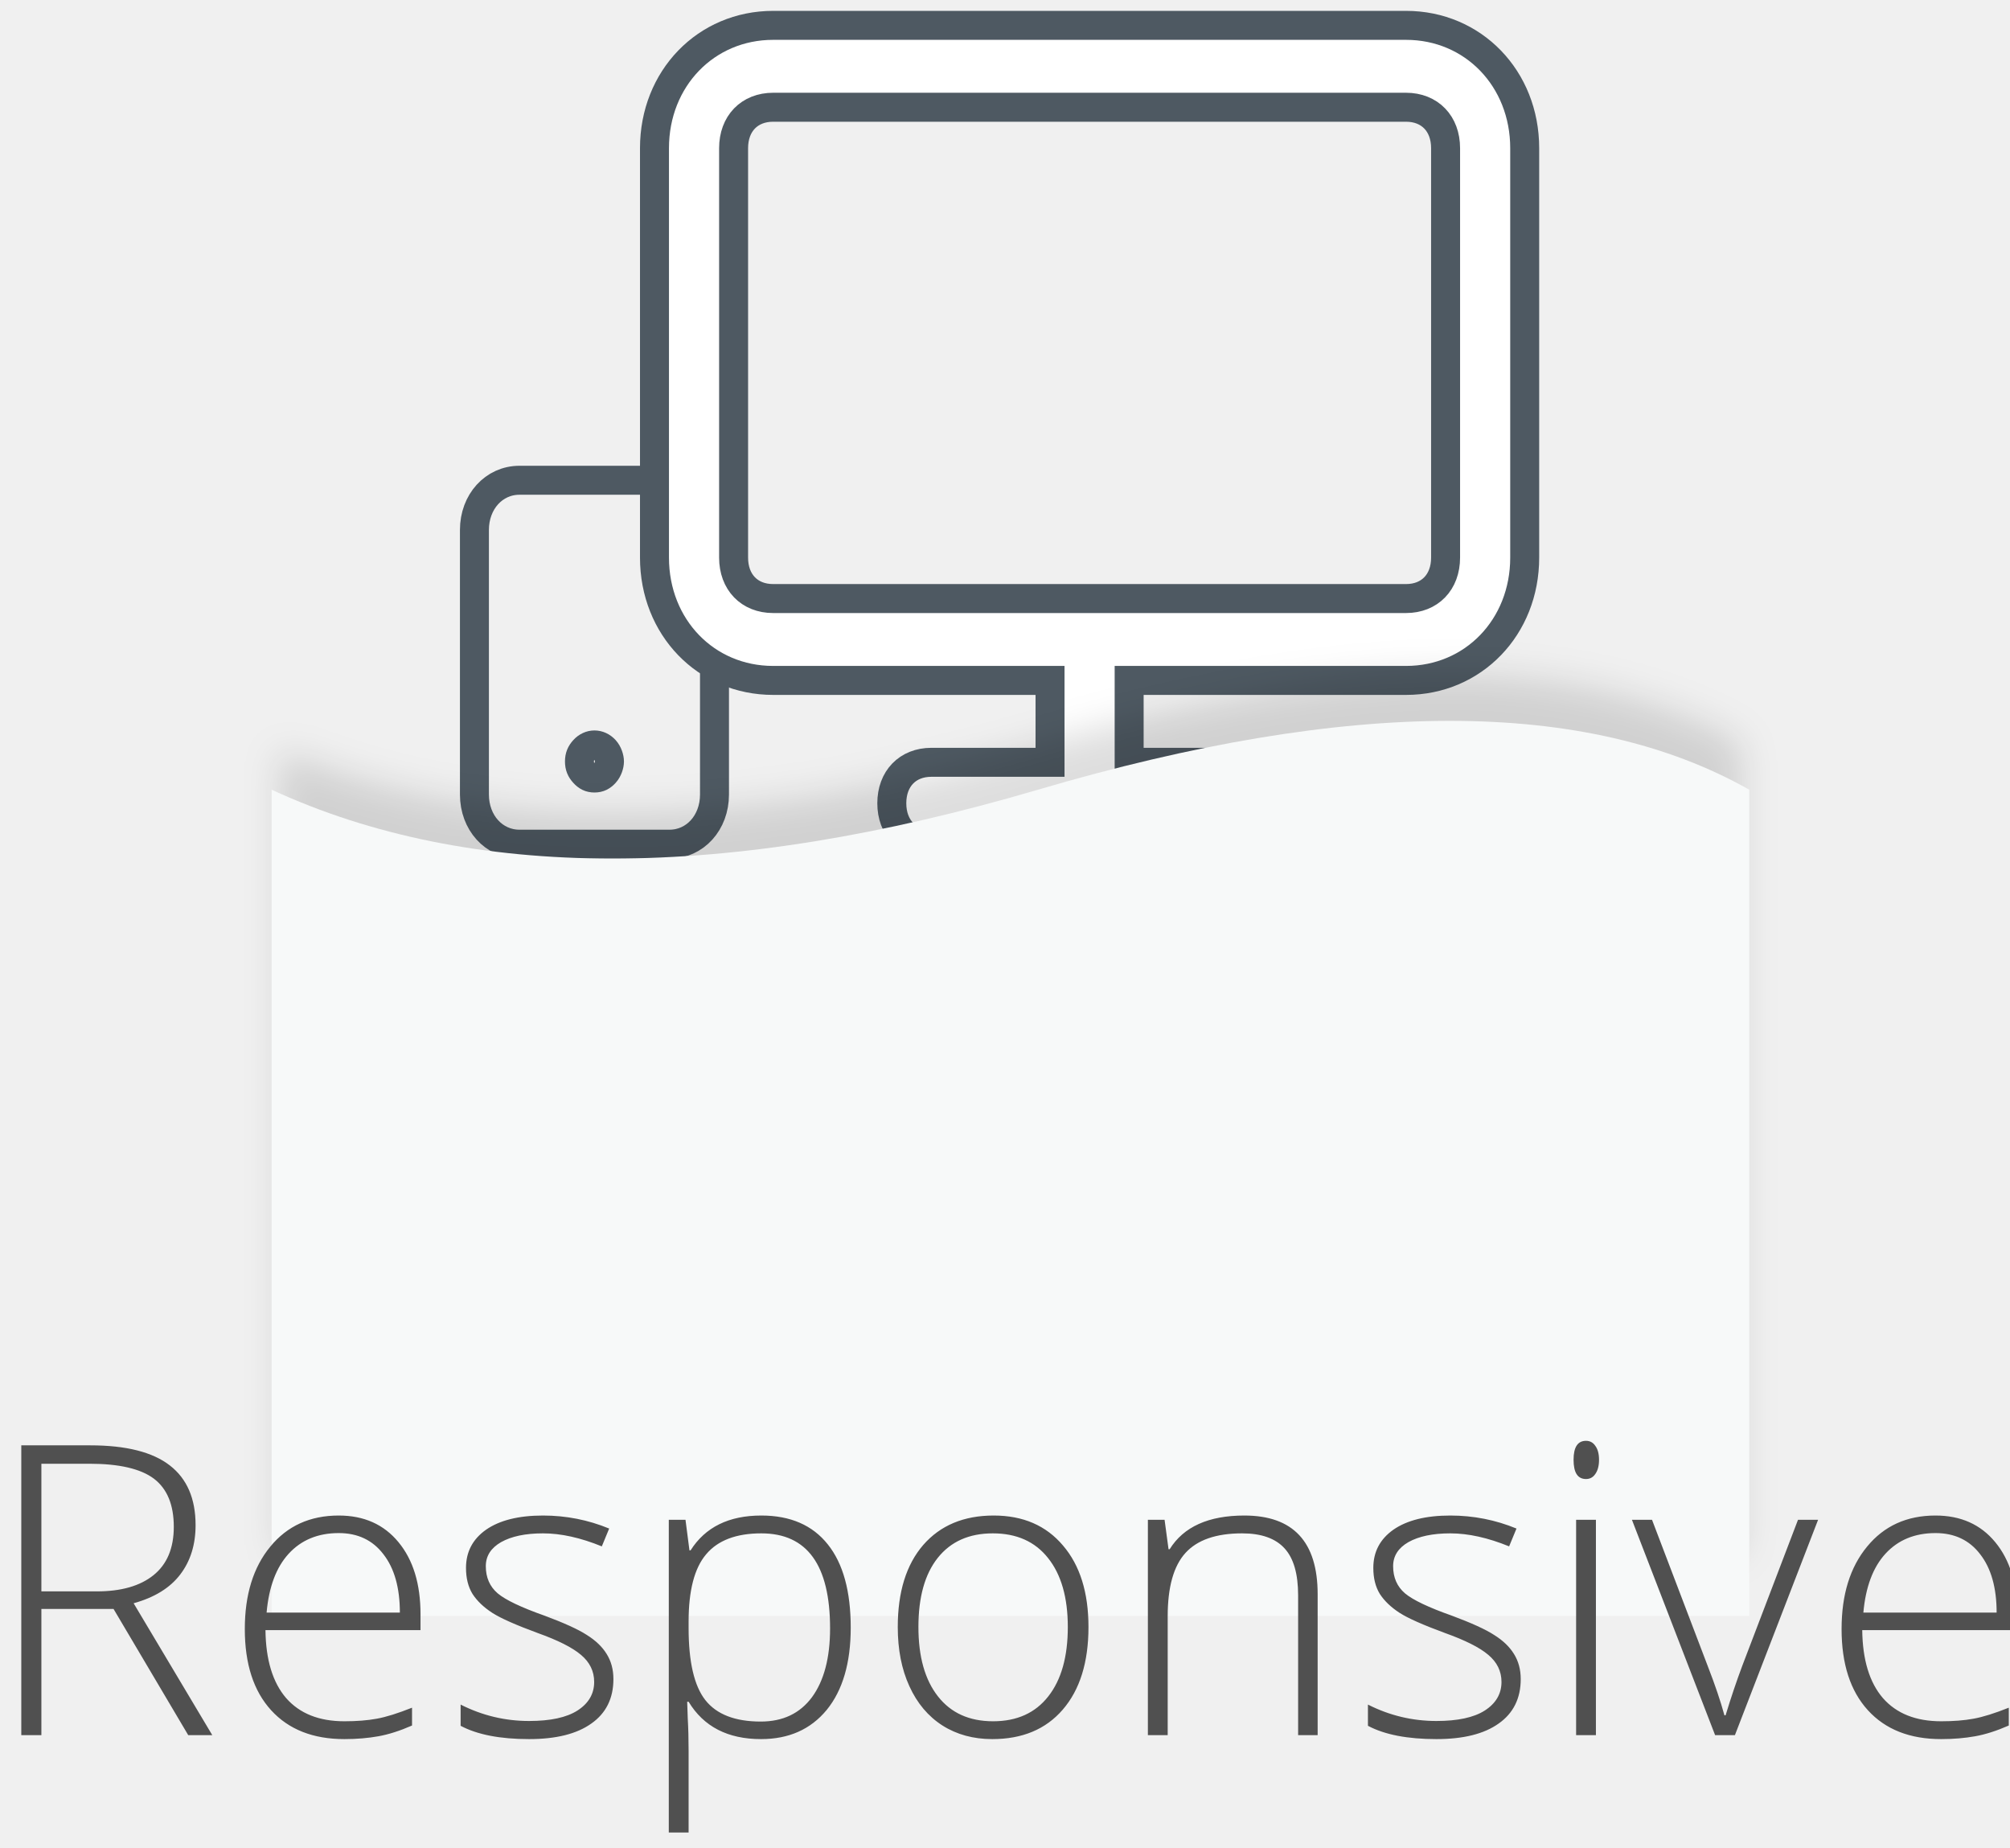
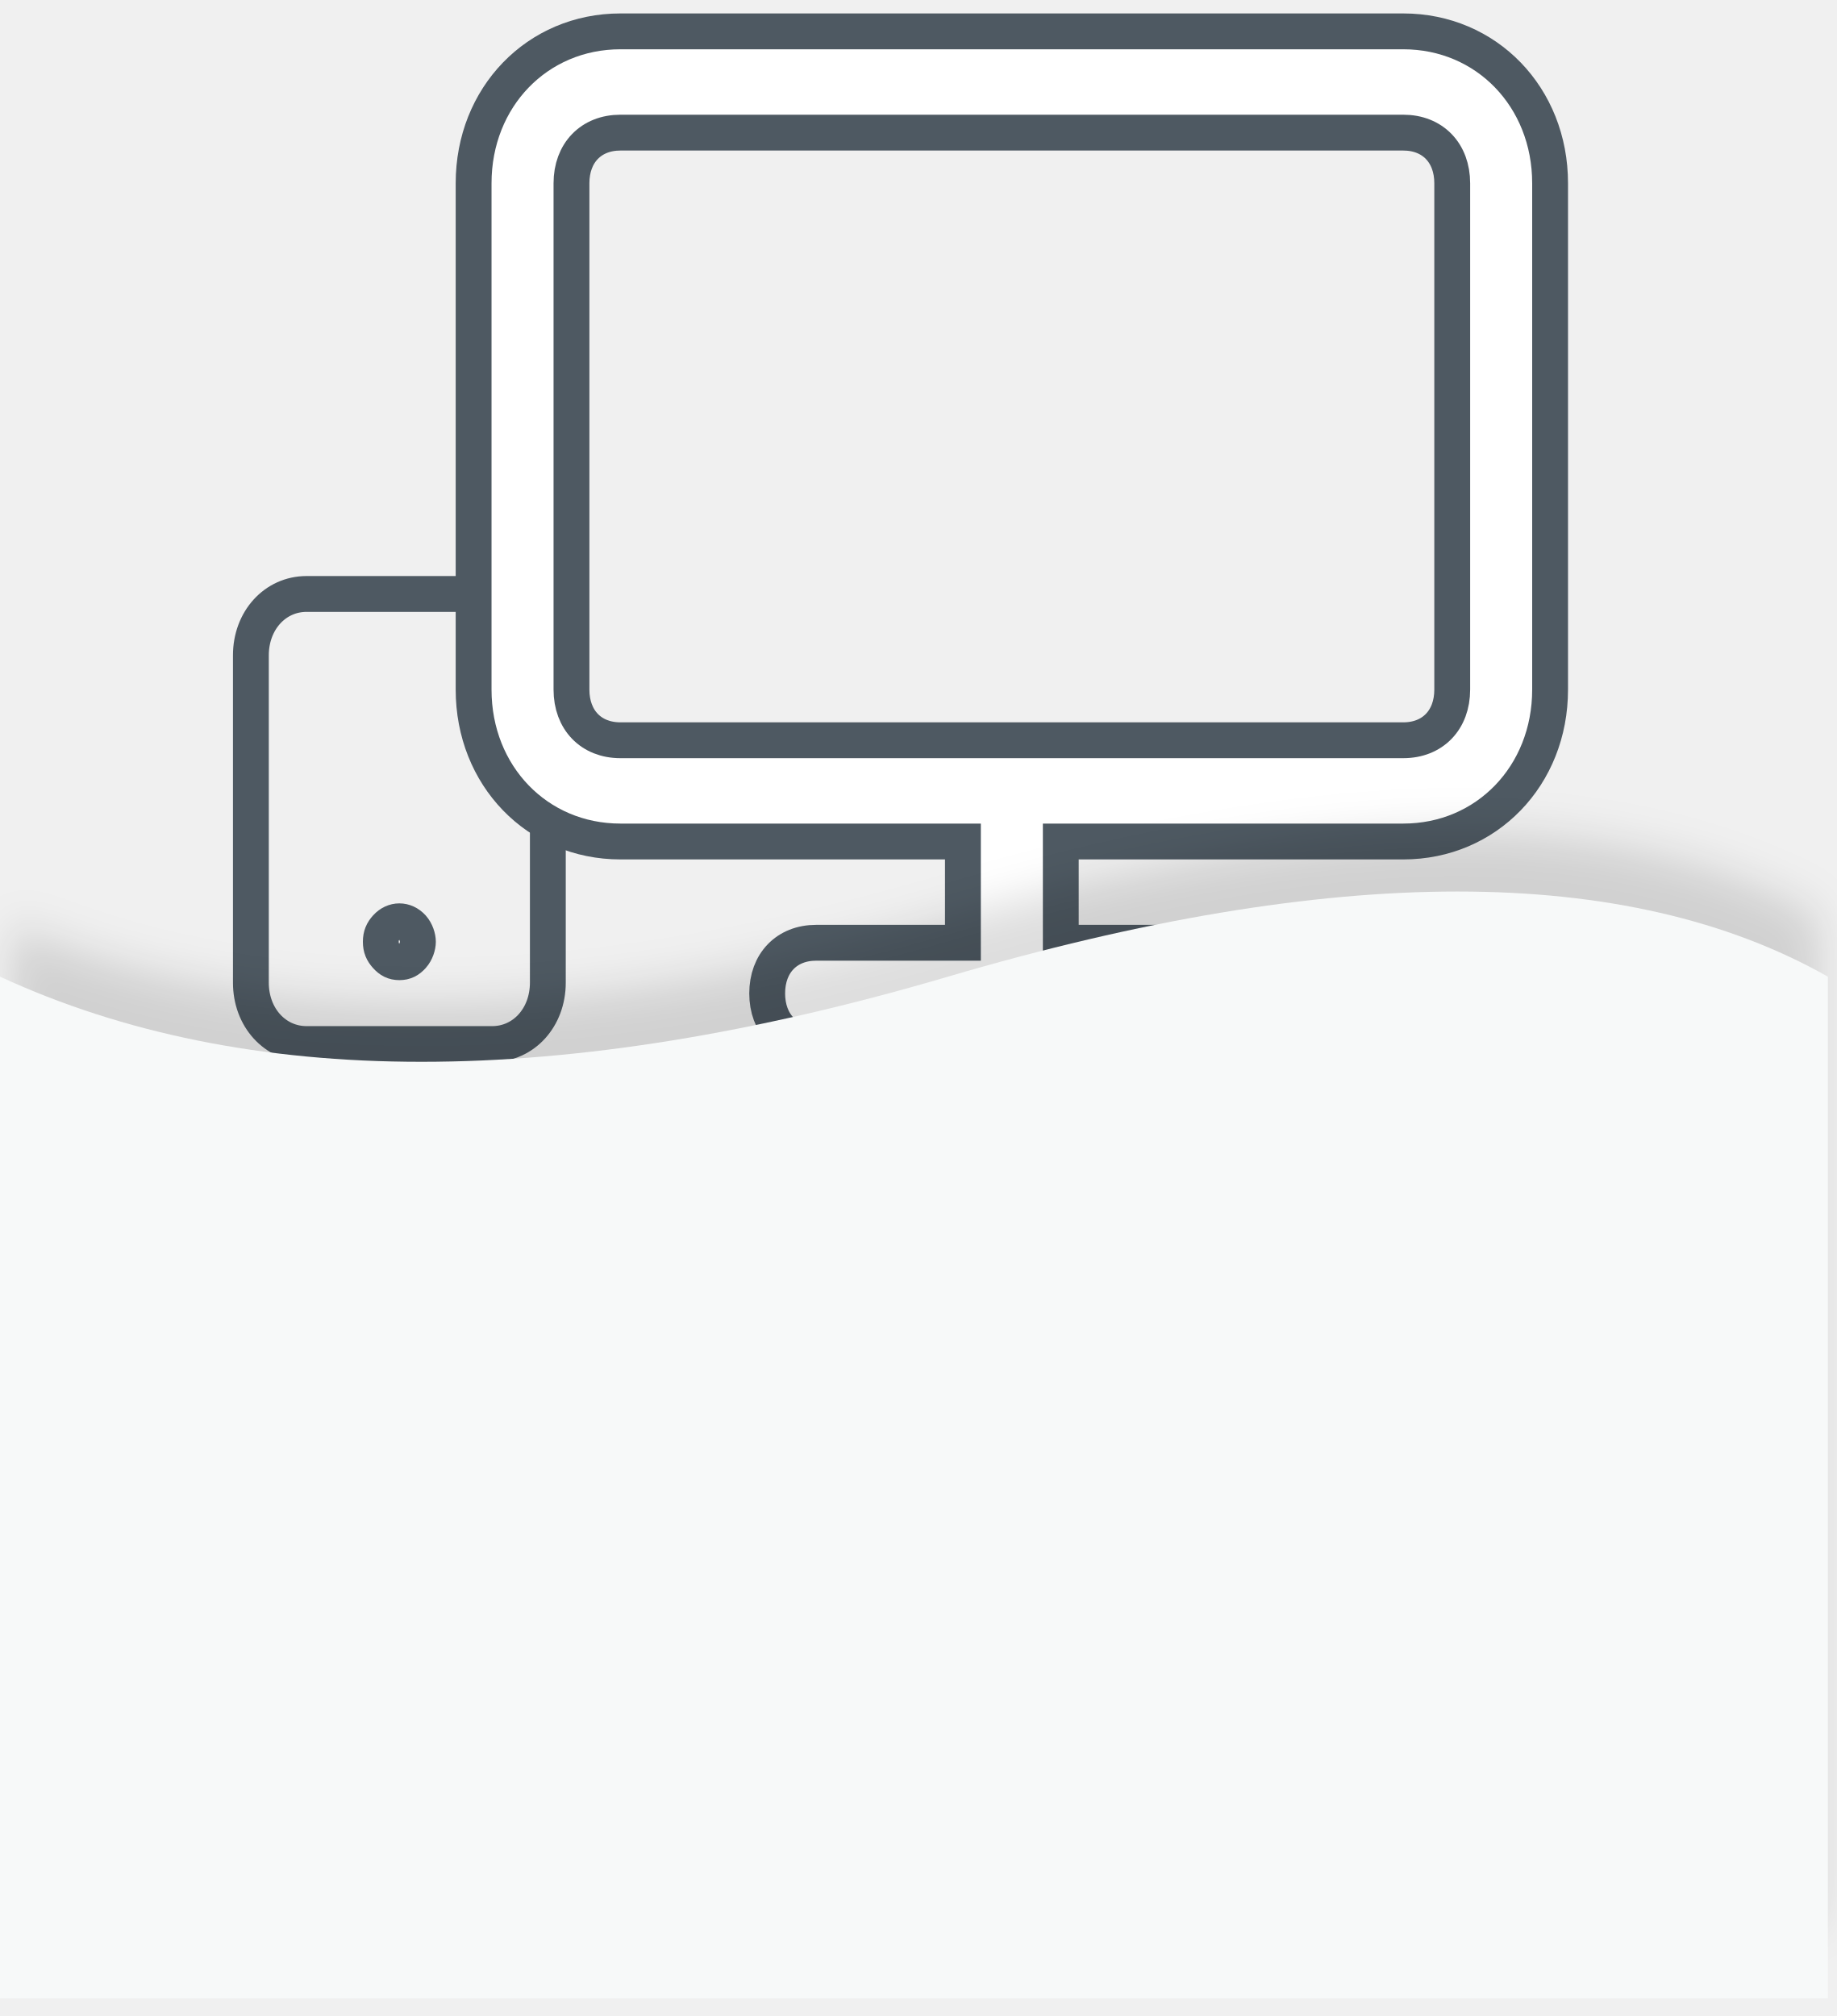
- <svg xmlns="http://www.w3.org/2000/svg" xmlns:xlink="http://www.w3.org/1999/xlink" width="111px" height="102px" viewBox="0 0 111 102" version="1.1">
+ <svg xmlns="http://www.w3.org/2000/svg" xmlns:xlink="http://www.w3.org/1999/xlink" width="82px" height="90px" viewBox="0 0 82 90" version="1.1">
  <defs>
    <path d="M51.447,0 L16.496,0 C12.783,0 9.943,2.939 9.943,6.781 L9.943,29.386 C9.943,33.229 12.783,36.167 16.496,36.167 L31.787,36.167 L31.787,40.688 L25.234,40.688 C23.923,40.688 23.049,41.593 23.049,42.949 C23.049,44.305 23.923,45.209 25.234,45.209 L42.709,45.209 C44.02,45.209 44.894,44.305 44.894,42.949 C44.894,41.593 44.02,40.688 42.709,40.688 L36.156,40.688 L36.156,36.167 L51.447,36.167 C55.16,36.167 58,33.229 58,29.386 L58,6.781 C58,2.939 55.16,0 51.447,0 Z M53.631,29.386 C53.631,30.742 52.757,31.647 51.447,31.647 L16.496,31.647 C15.185,31.647 14.312,30.742 14.312,29.386 L14.312,6.781 C14.312,5.425 15.185,4.521 16.496,4.521 L51.447,4.521 C52.757,4.521 53.631,5.425 53.631,6.781 L53.631,29.386 Z" id="path-1" />
-     <path d="M17,43.801 C27.981,48.87 42.088,48.87 59.32,43.801 C76.553,38.733 89.646,38.733 98.6,43.801 L98.6,89.416 L17,89.416 L17,43.801 Z" id="path-3" />
+     <path d="M0,43.801 C10.981,48.87 25.088,48.87 42.32,43.801 C59.553,38.733 72.646,38.733 81.6,43.801 L81.6,89.416 L0,89.416 L0,43.801 Z" id="path-3" />
    <filter x="-4.3%" y="-13.2%" width="108.6%" height="116.2%" filterUnits="objectBoundingBox" id="filter-4">
      <feMorphology radius="1" operator="erode" in="SourceAlpha" result="shadowSpreadOuter1" />
      <feOffset dx="0" dy="-3" in="shadowSpreadOuter1" result="shadowOffsetOuter1" />
      <feGaussianBlur stdDeviation="1" in="shadowOffsetOuter1" result="shadowBlurOuter1" />
      <feColorMatrix values="0 0 0 0 0   0 0 0 0 0   0 0 0 0 0  0 0 0 0.13 0" type="matrix" in="shadowBlurOuter1" />
    </filter>
  </defs>
  <g id="Page-1" stroke="none" stroke-width="1" fill="none" fill-rule="evenodd">
-     <g id="Home-opened" transform="translate(-457, -835)">
+     <g id="Home-opened" transform="translate(-472, -835)">
      <g id="Icon-Menu" transform="translate(184, 830)">
        <g id="Feature" transform="translate(248, 0)">
-           <g transform="translate(23, 4.8)">
-             <g id="responsive-icon" transform="translate(28.2, 1.6)">
+           <g transform="translate(40, 4.8)">
+             <g id="responsive-icon" transform="translate(11.2, 1.6)">
              <g id="smartphone">
                <path d="M10.771,25.116 L2.486,25.116 C1.077,25.116 0,26.304 0,27.856 L0,42.469 C0,44.022 1.077,45.209 2.486,45.209 L10.771,45.209 C12.18,45.209 13.257,44.022 13.257,42.469 L13.257,27.856 C13.257,26.304 12.18,25.116 10.771,25.116 Z M5.8,40.643 C5.8,40.369 5.883,40.186 6.049,40.003 C6.38,39.638 6.877,39.638 7.209,40.003 C7.374,40.186 7.457,40.46 7.457,40.643 C7.457,40.825 7.374,41.099 7.209,41.282 C7.043,41.465 6.877,41.556 6.629,41.556 C6.38,41.556 6.214,41.465 6.049,41.282 C5.883,41.099 5.8,40.917 5.8,40.643 Z" id="Combined-Shape" stroke="#4E5962" stroke-width="1.6" />
                <mask id="mask-2" fill="white">
                  <use xlink:href="#path-1" />
                </mask>
                <use id="Shape" stroke="#4E5962" stroke-width="1.6" fill="#FFFFFF" xlink:href="#path-1" />
              </g>
            </g>
            <g id="submask">
              <use fill="black" fill-opacity="1" filter="url(#filter-4)" xlink:href="#path-3" />
              <use fill="#F7F9F9" fill-rule="evenodd" xlink:href="#path-3" />
            </g>
-             <text id="Label" font-family="OpenSans-Light, Open Sans" font-size="22.4" font-weight="300" fill="#505050">
-               <tspan x="0.909" y="96">Responsive</tspan>
-             </text>
          </g>
        </g>
      </g>
    </g>
  </g>
</svg>
